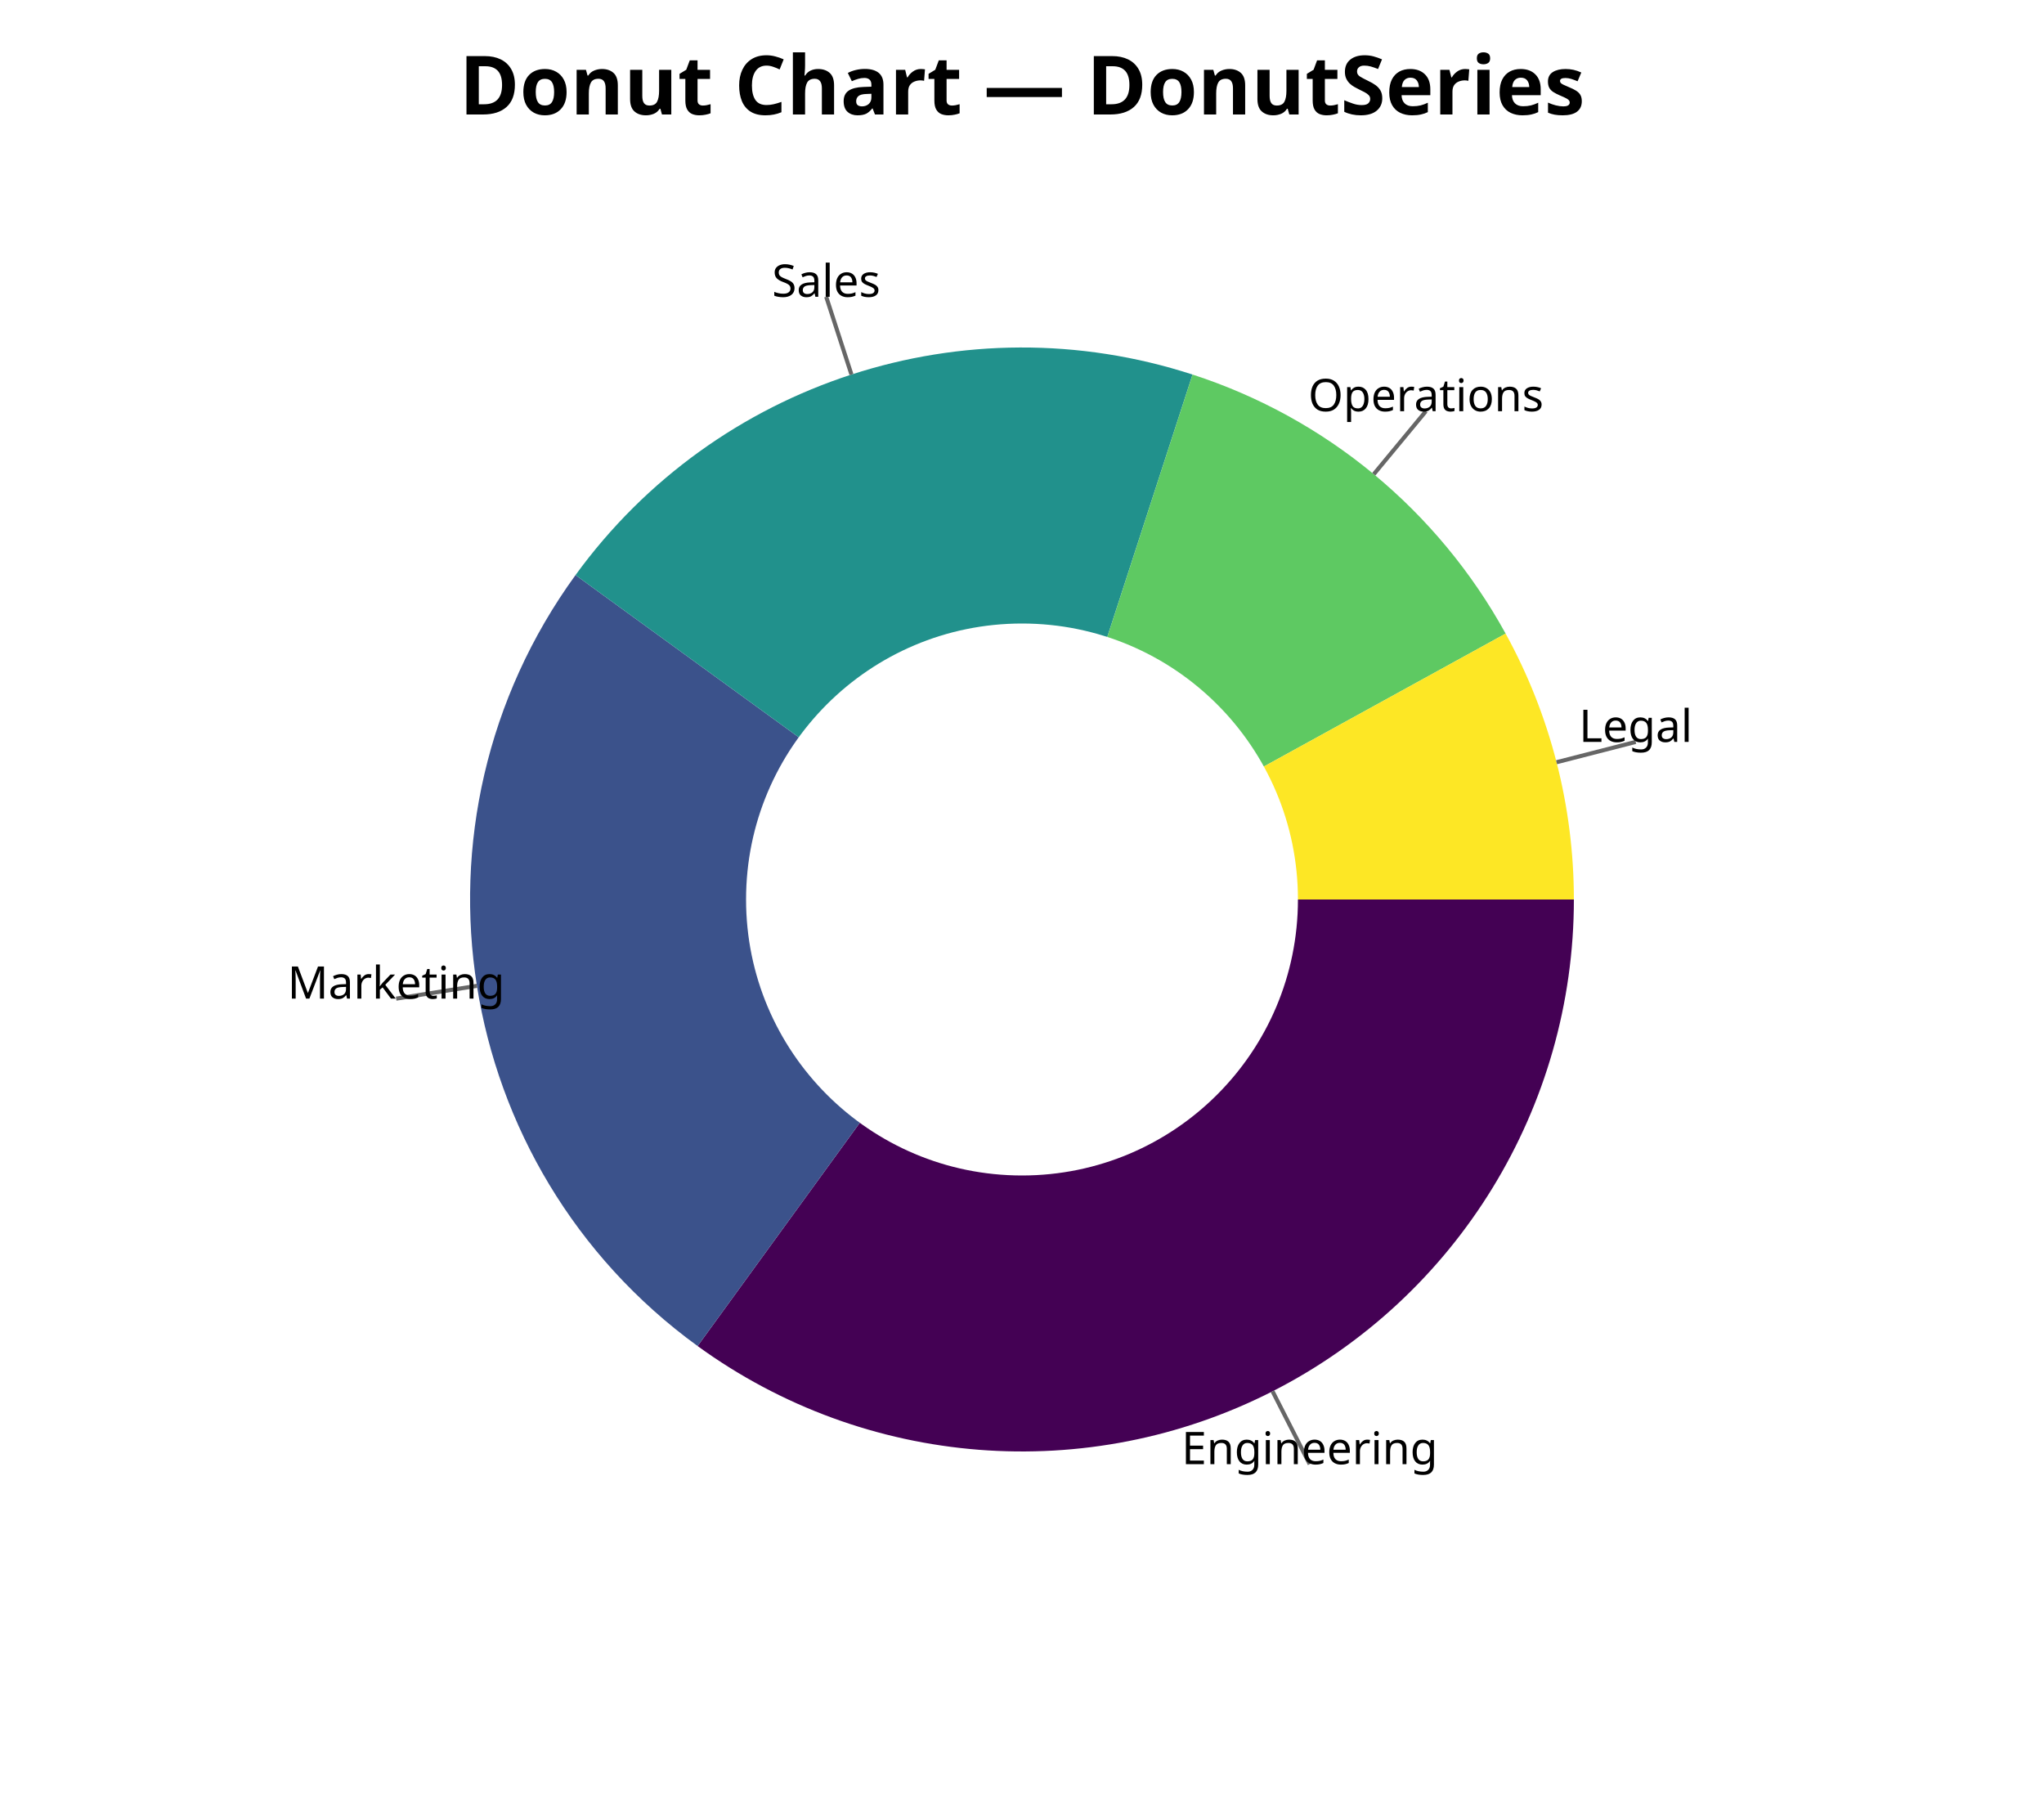
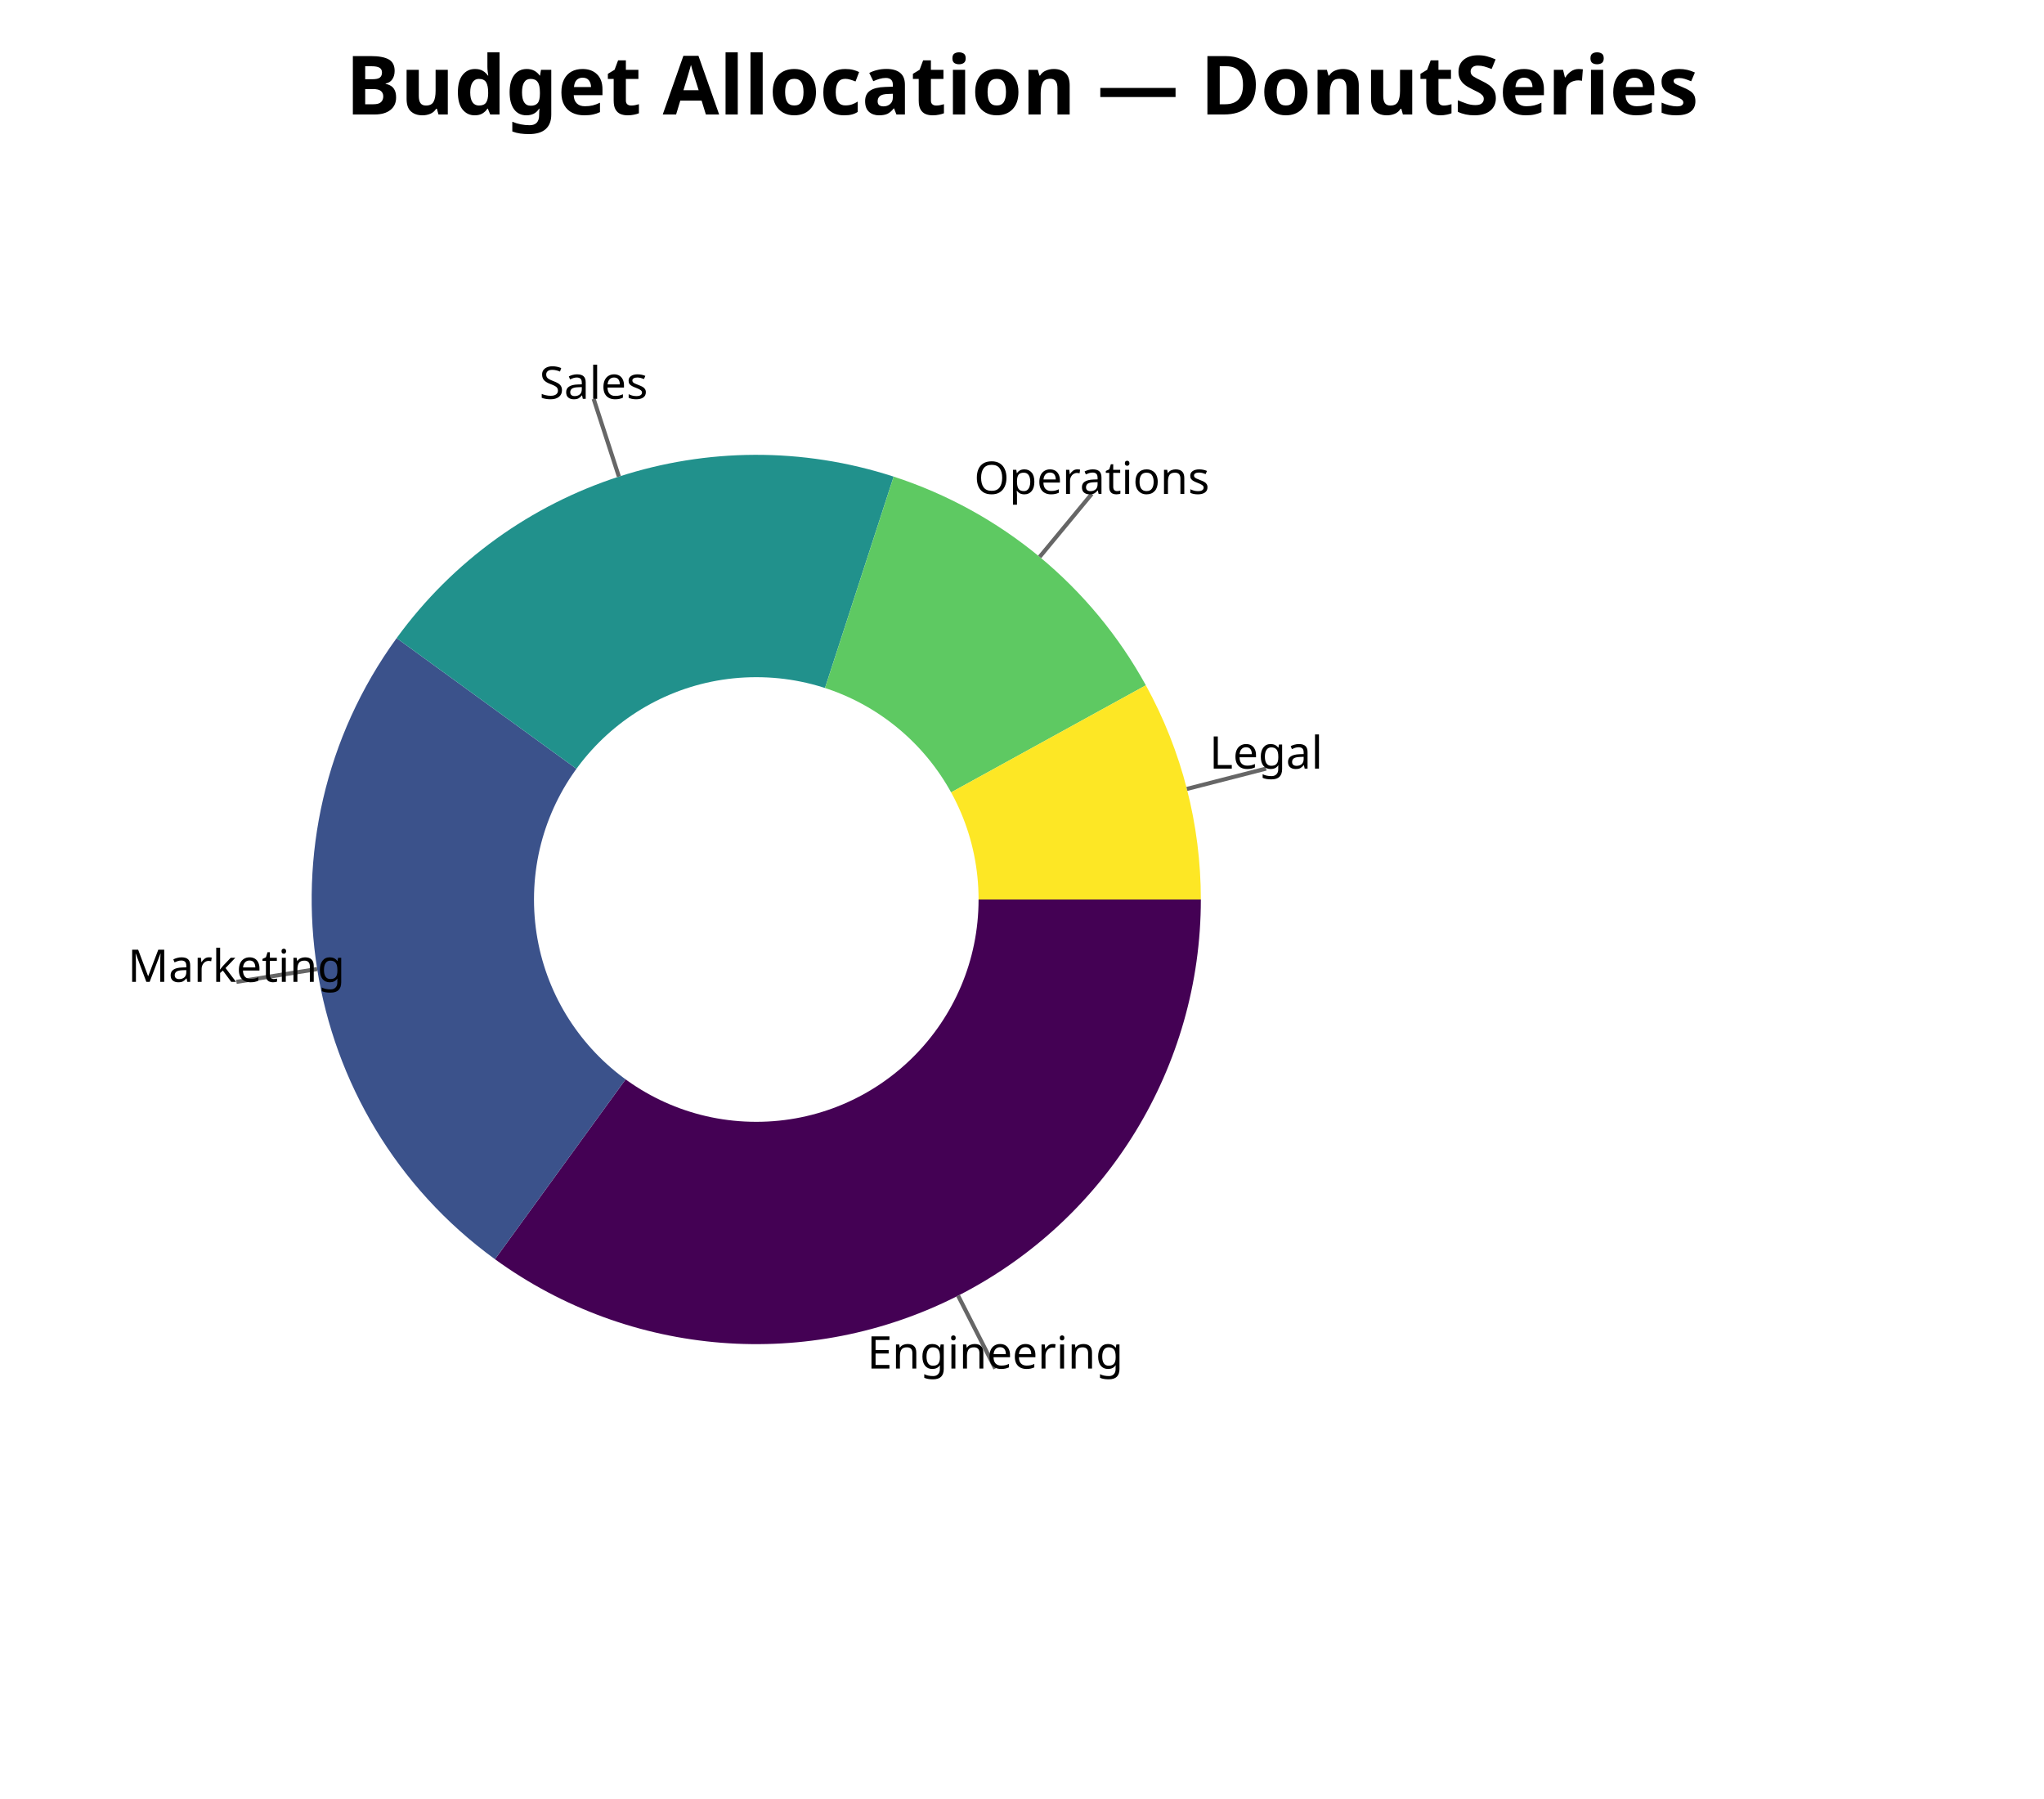
- <svg xmlns="http://www.w3.org/2000/svg" role="img" focusable="false" aria-labelledby="glyphx-chart-20-title glyphx-chart-20-desc" id="glyphx-chart-20" data-glyphx="true" width="500" height="440" viewBox="0 0 500 440">
+ <svg xmlns="http://www.w3.org/2000/svg" role="img" focusable="false" aria-labelledby="glyphx-chart-5b944838ffce-title glyphx-chart-5b944838ffce-desc" id="glyphx-chart-5b944838ffce" data-glyphx="true" width="500" height="440" viewBox="0 0 500 440">
  <rect width="500" height="440" fill="#ffffff" />
-   <text x="250" y="28" text-anchor="middle" font-size="20" font-weight="bold" font-family="sans-serif" fill="#000000">Donut Chart  —  DonutSeries</text>
-   <path d="M 385.0,220.0 A 135.0,135.0 0 0,1 170.649,329.217 L 250,220 Z" fill="#440154" class="glyphx-point series-1872" tabindex="0" role="graphics-symbol" data-label="Engineering" data-value="35" />
-   <line x1="311.289" y1="340.286" x2="320.369" y2="358.106" stroke="#666" />
-   <text x="320.369" y="358.106" text-anchor="middle" font-size="11" font-family="sans-serif" fill="#000">Engineering</text>
-   <path d="M 170.649,329.217 A 135.0,135.0 0 0,1 140.783,140.649 L 250,220 Z" fill="#3b528b" class="glyphx-point series-1872" tabindex="0" role="graphics-symbol" data-label="Marketing" data-value="25" />
-   <line x1="116.662" y1="241.119" x2="96.908" y2="244.247" stroke="#666" />
-   <text x="96.908" y="244.247" text-anchor="middle" font-size="11" font-family="sans-serif" fill="#000">Marketing</text>
-   <path d="M 140.783,140.649 A 135.0,135.0 0 0,1 291.717,91.607 L 250,220 Z" fill="#21918c" class="glyphx-point series-1872" tabindex="0" role="graphics-symbol" data-label="Sales" data-value="20" />
-   <line x1="208.283" y1="91.607" x2="202.102" y2="72.586" stroke="#666" />
-   <text x="202.102" y="72.586" text-anchor="middle" font-size="11" font-family="sans-serif" fill="#000">Sales</text>
-   <path d="M 291.717,91.607 A 135.0,135.0 0 0,1 368.301,154.963 L 250,220 Z" fill="#5ec962" class="glyphx-point series-1872" tabindex="0" role="graphics-symbol" data-label="Operations" data-value="12" />
-   <line x1="336.052" y1="115.981" x2="348.801" y2="100.57" stroke="#666" />
-   <text x="348.801" y="100.57" text-anchor="middle" font-size="11" font-family="sans-serif" fill="#000">Operations</text>
-   <path d="M 368.301,154.963 A 135.0,135.0 0 0,1 385.0,220 L 250,220 Z" fill="#fde725" class="glyphx-point series-1872" tabindex="0" role="graphics-symbol" data-label="Legal" data-value="8" />
-   <line x1="380.759" y1="186.427" x2="400.13" y2="181.453" stroke="#666" />
-   <text x="400.13" y="181.453" text-anchor="middle" font-size="11" font-family="sans-serif" fill="#000">Legal</text>
-   <circle cx="250" cy="220" r="67.5" fill="#ffffff" />
+   <text x="250" y="28" text-anchor="middle" font-size="20" font-weight="bold" font-family="sans-serif" fill="#000000">Budget Allocation  —  DonutSeries</text>
+   <path d="M 293.75,220.0 A 108.75,108.75 0 0,1 121.078,307.981 L 185,220 Z" fill="#440154" class="glyphx-point series-7c66c9a2" tabindex="0" role="graphics-symbol" data-label="Engineering" data-value="35" />
+   <line x1="234.371" y1="316.897" x2="243.451" y2="334.717" stroke="#666" />
+   <text x="243.451" y="334.717" text-anchor="middle" font-size="11" font-family="sans-serif" fill="#000">Engineering</text>
+   <path d="M 121.078,307.981 A 108.75,108.75 0 0,1 97.019,156.078 L 185,220 Z" fill="#3b528b" class="glyphx-point series-7c66c9a2" tabindex="0" role="graphics-symbol" data-label="Marketing" data-value="25" />
+   <line x1="77.589" y1="237.012" x2="57.835" y2="240.141" stroke="#666" />
+   <text x="57.835" y="240.141" text-anchor="middle" font-size="11" font-family="sans-serif" fill="#000">Marketing</text>
+   <path d="M 97.019,156.078 A 108.75,108.75 0 0,1 218.606,116.573 L 185,220 Z" fill="#21918c" class="glyphx-point series-7c66c9a2" tabindex="0" role="graphics-symbol" data-label="Sales" data-value="20" />
+   <line x1="151.394" y1="116.573" x2="145.214" y2="97.551" stroke="#666" />
+   <text x="145.214" y="97.551" text-anchor="middle" font-size="11" font-family="sans-serif" fill="#000">Sales</text>
+   <path d="M 218.606,116.573 A 108.75,108.75 0 0,1 280.298,167.609 L 185,220 Z" fill="#5ec962" class="glyphx-point series-7c66c9a2" tabindex="0" role="graphics-symbol" data-label="Operations" data-value="12" />
+   <line x1="254.32" y1="136.207" x2="267.068" y2="120.796" stroke="#666" />
+   <text x="267.068" y="120.796" text-anchor="middle" font-size="11" font-family="sans-serif" fill="#000">Operations</text>
+   <path d="M 280.298,167.609 A 108.75,108.75 0 0,1 293.75,220 L 185,220 Z" fill="#fde725" class="glyphx-point series-7c66c9a2" tabindex="0" role="graphics-symbol" data-label="Legal" data-value="8" />
+   <line x1="290.333" y1="192.955" x2="309.705" y2="187.981" stroke="#666" />
+   <text x="309.705" y="187.981" text-anchor="middle" font-size="11" font-family="sans-serif" fill="#000">Legal</text>
+   <circle cx="185" cy="220" r="54.375" fill="#ffffff" />
</svg>
